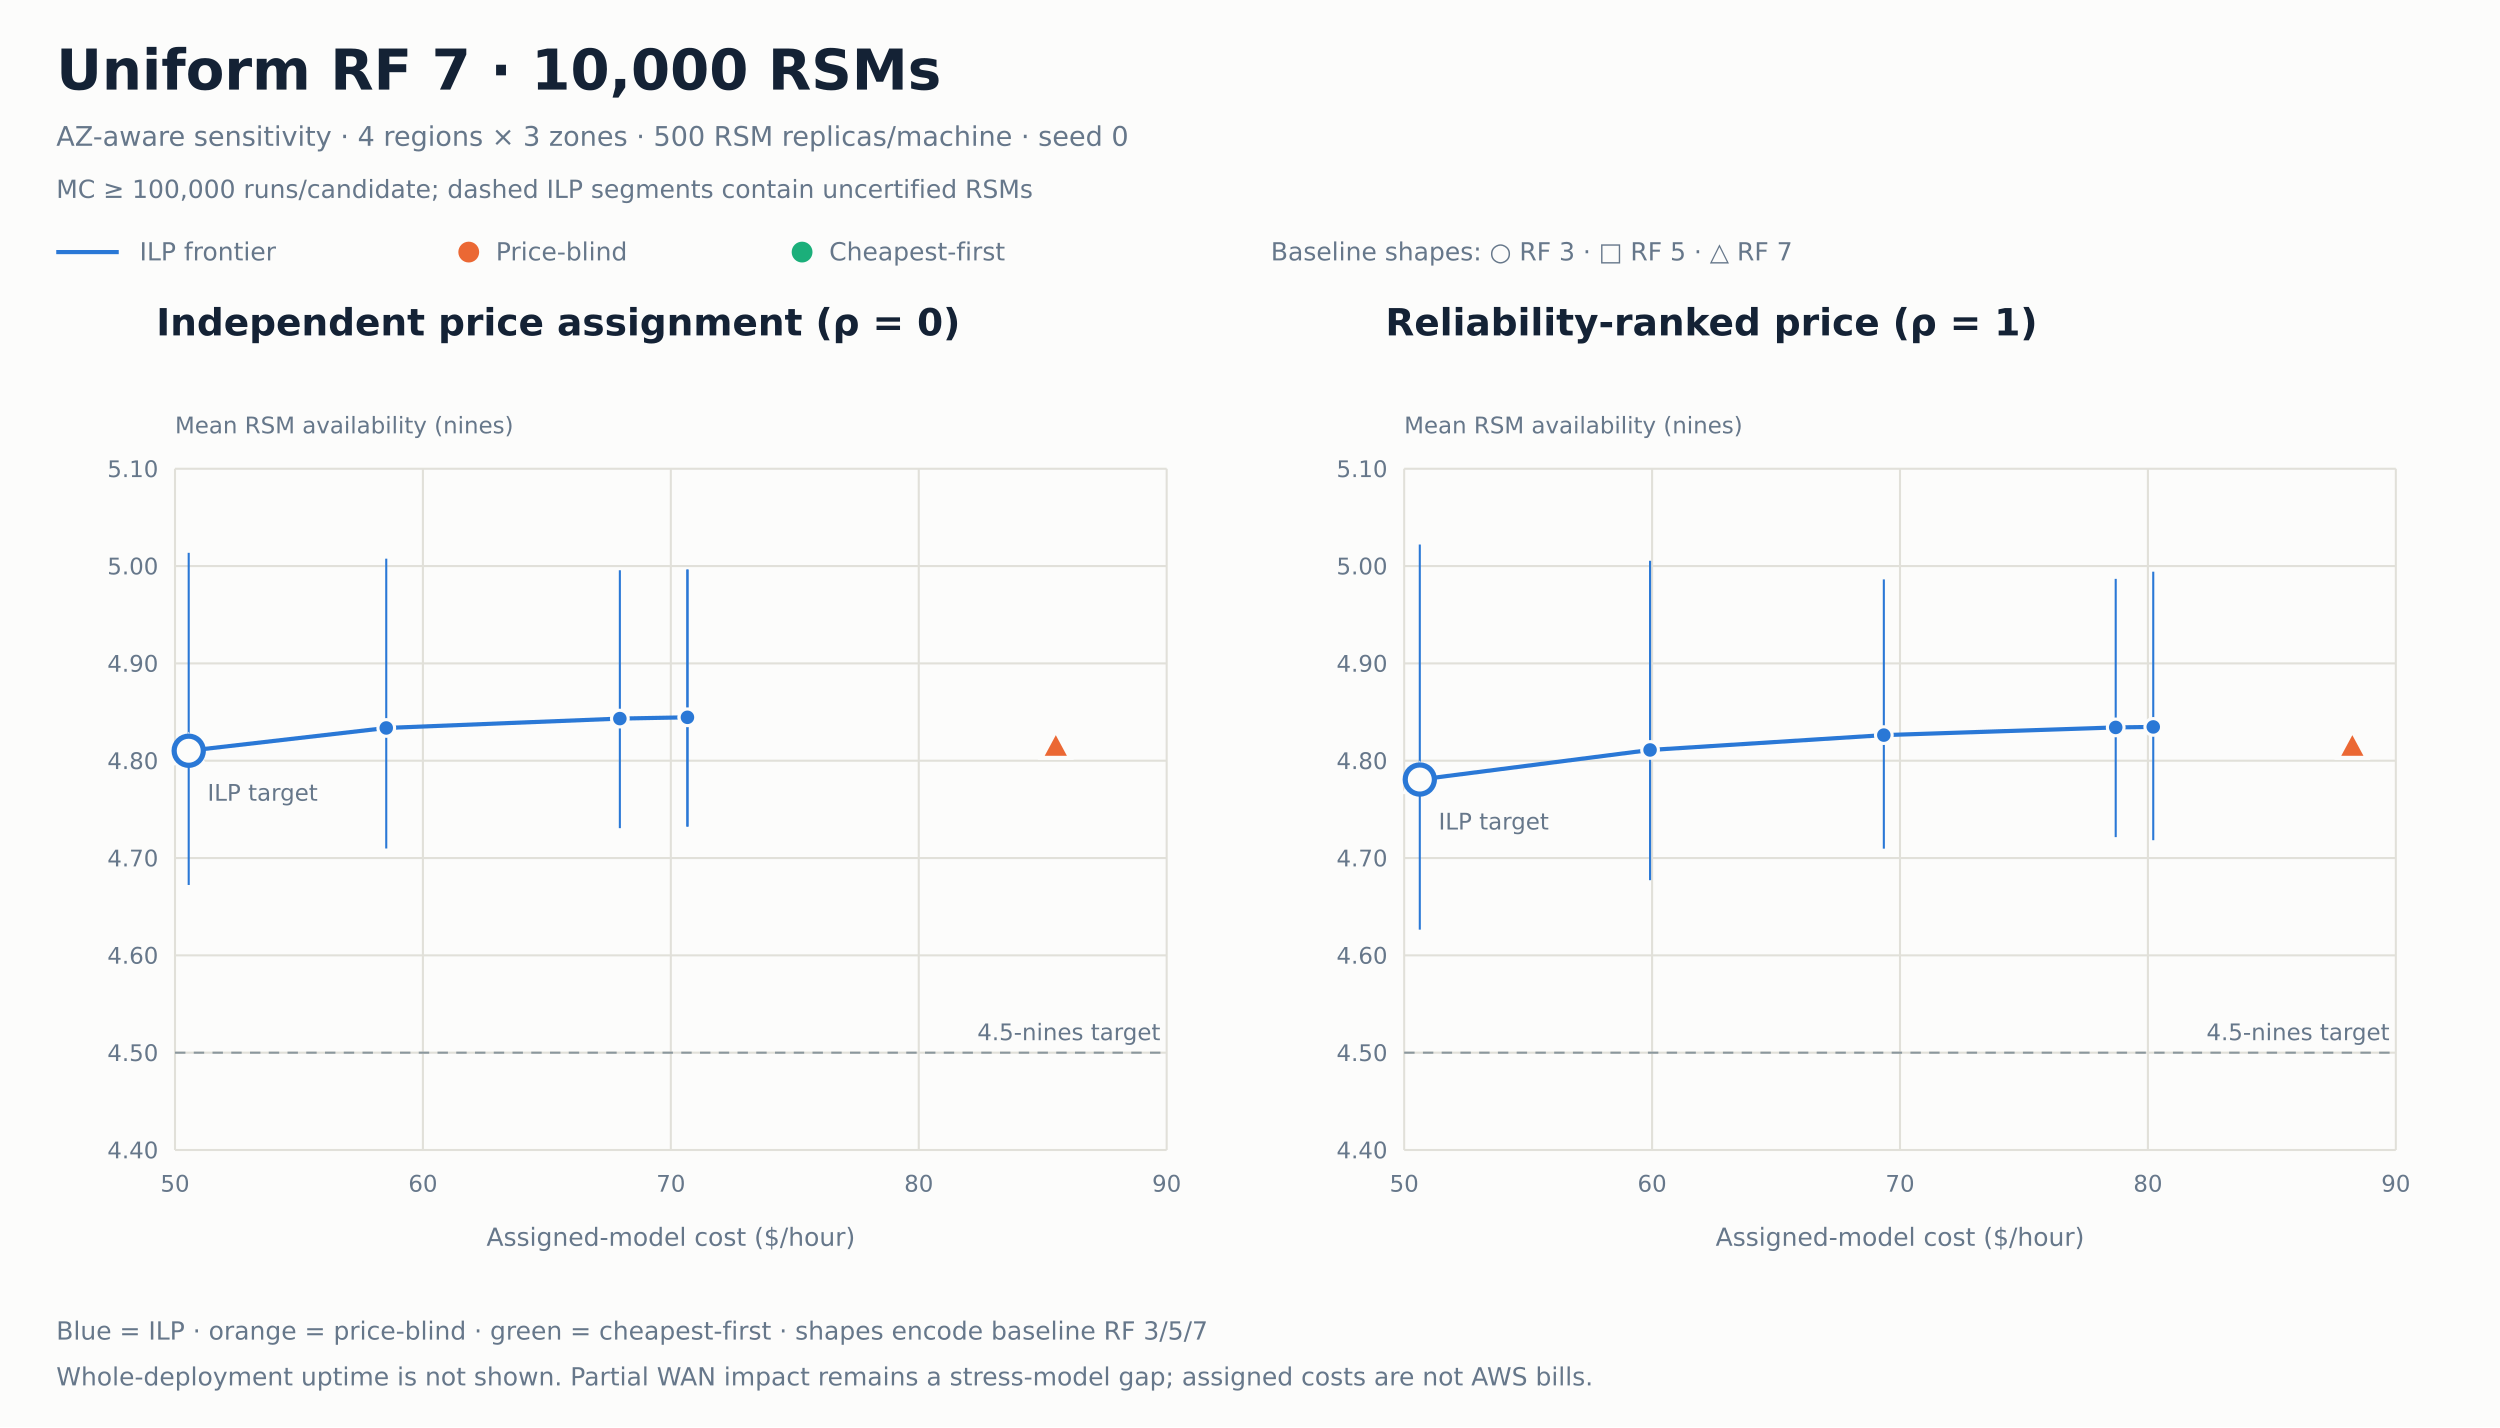
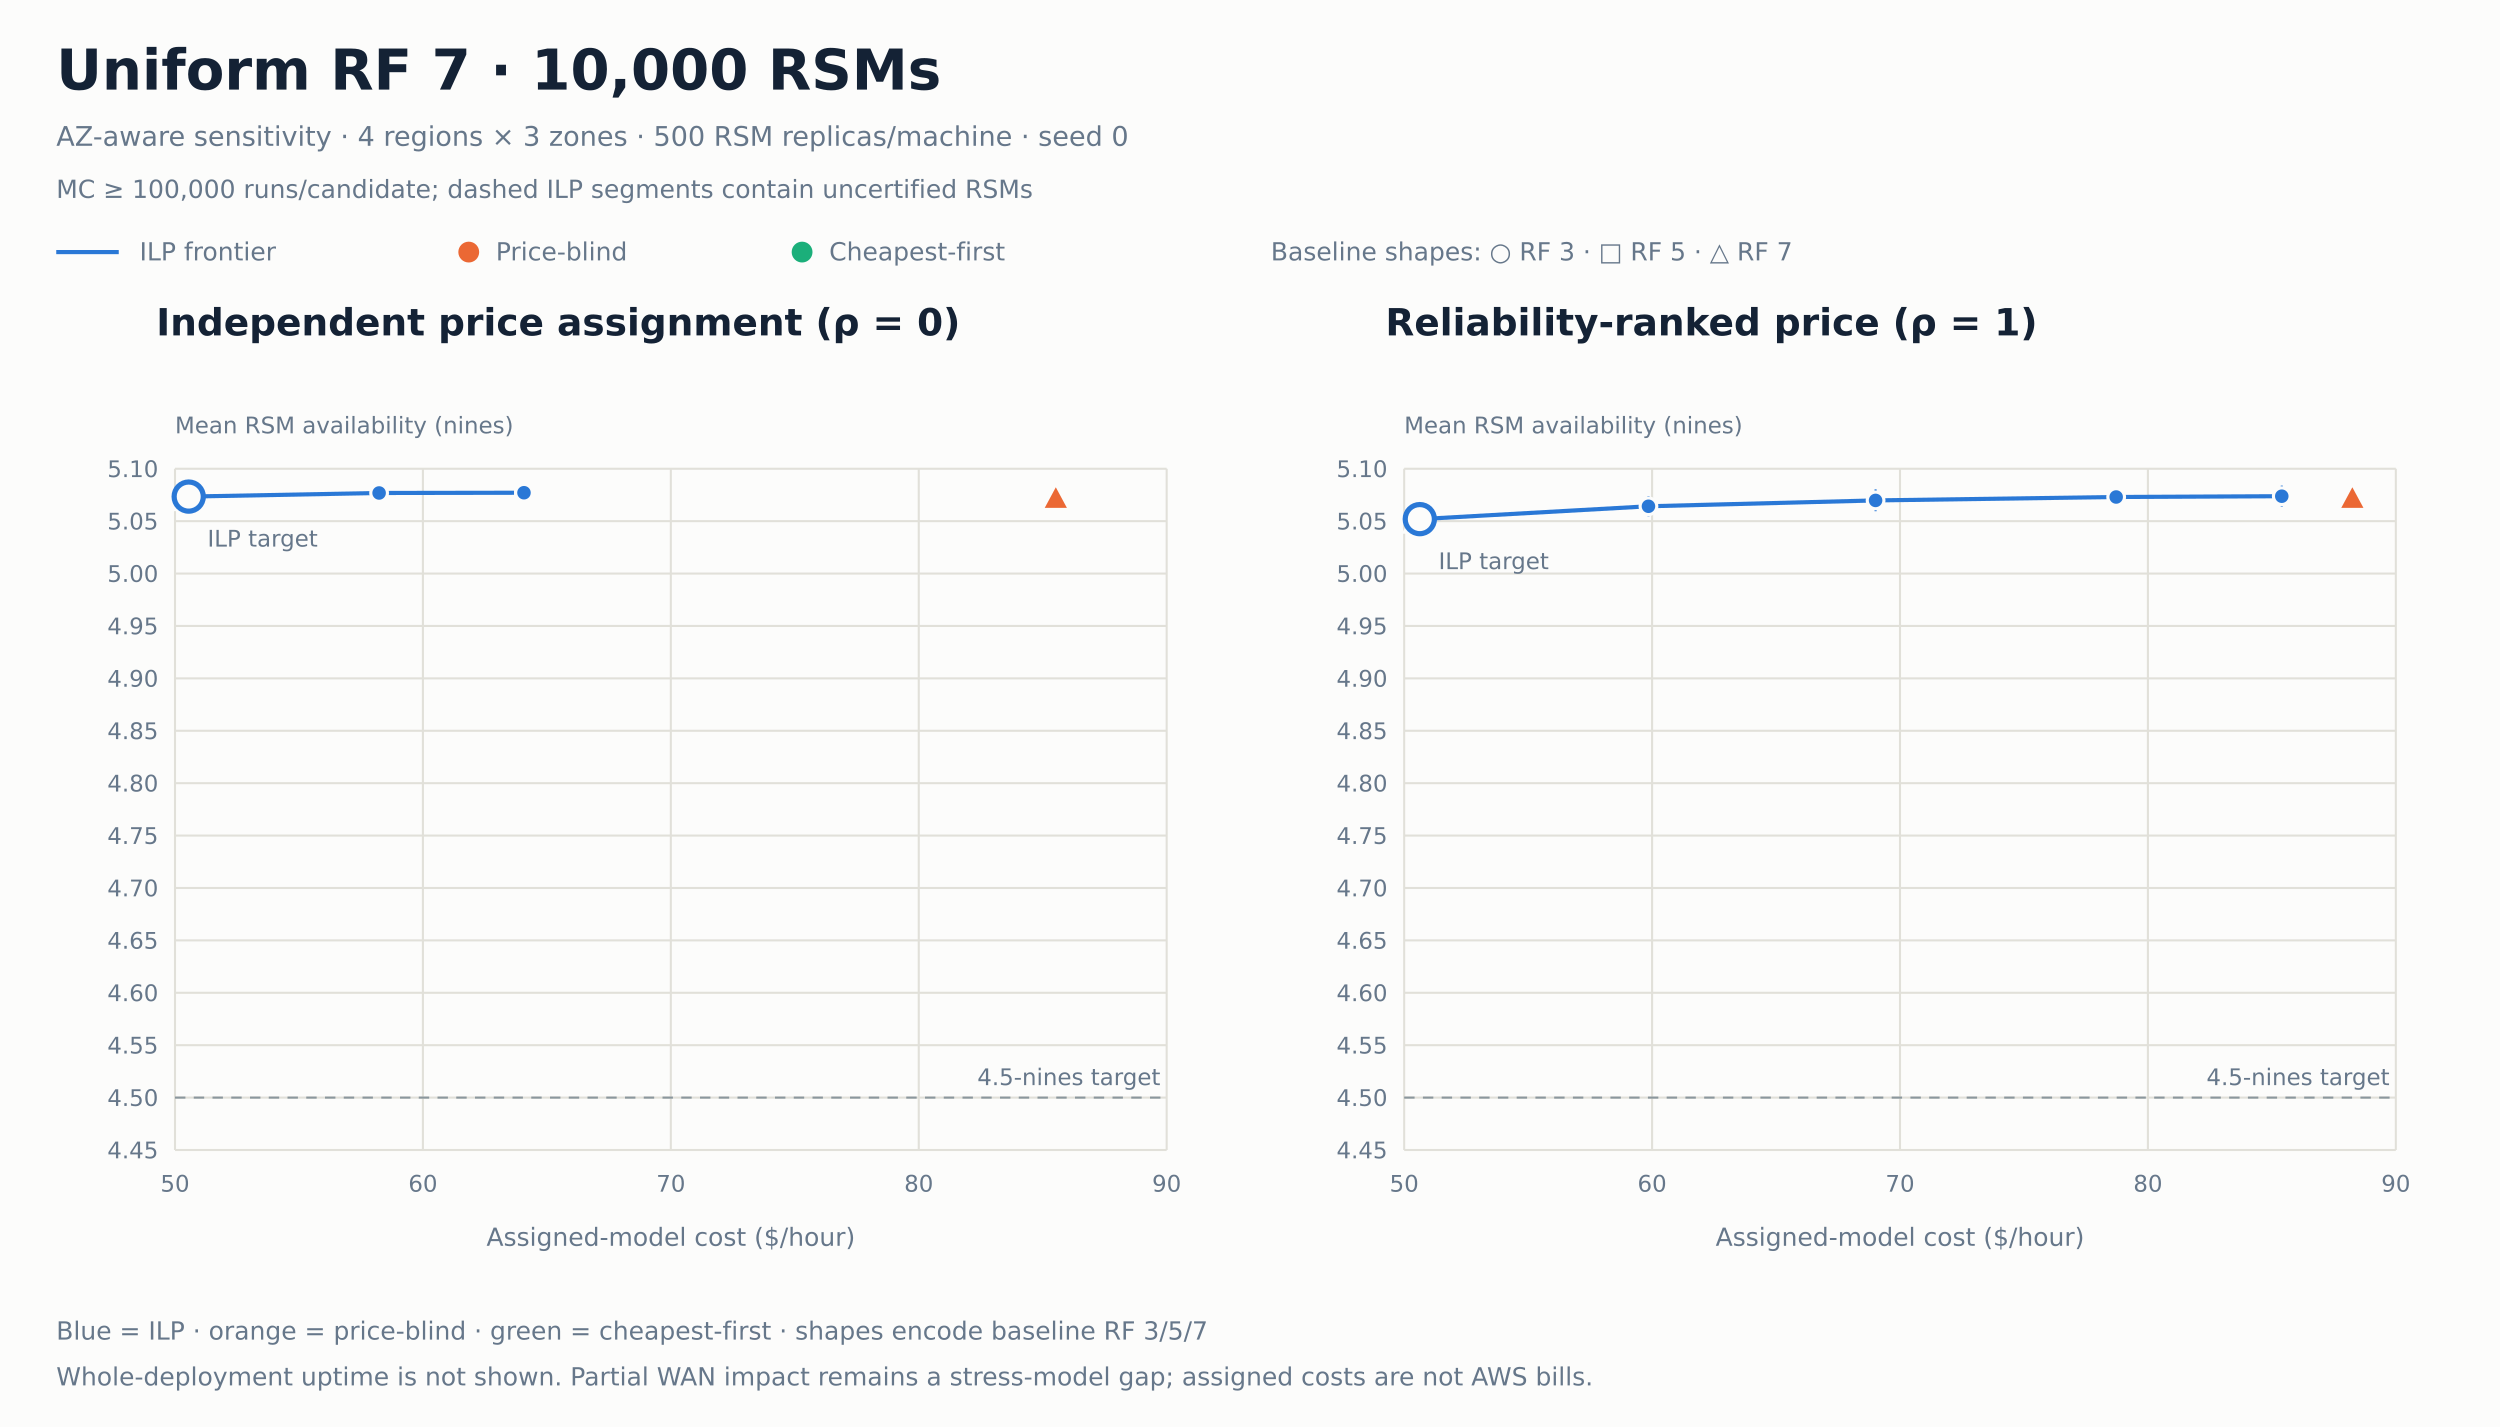
<svg xmlns="http://www.w3.org/2000/svg" width="1200" height="685" viewBox="0 0 1200 685">
  <rect width="1200" height="685" fill="#fcfcfb" />
  <text x="27.00" y="43.00" font-size="27" fill="#142235" font-family="DejaVu Sans,Arial,sans-serif" font-weight="700" text-anchor="start">Uniform RF 7 · 10,000 RSMs</text>
  <text x="27.00" y="70.00" font-size="13" fill="#66778a" font-family="DejaVu Sans,Arial,sans-serif" font-weight="400" text-anchor="start">AZ-aware sensitivity · 4 regions × 3 zones · 500 RSM replicas/machine · seed 0</text>
  <text x="27.00" y="95.00" font-size="12" fill="#66778a" font-family="DejaVu Sans,Arial,sans-serif" font-weight="400" text-anchor="start">MC ≥ 100,000 runs/candidate; dashed ILP segments contain uncertified RSMs</text>
  <path d="M27,121H57" stroke="#2a78d6" stroke-width="2" />
  <text x="67.00" y="125.00" font-size="12" fill="#66778a" font-family="DejaVu Sans,Arial,sans-serif" font-weight="400" text-anchor="start">ILP frontier</text>
  <circle cx="225" cy="121" r="5" fill="#eb6834" />
  <text x="238.00" y="125.00" font-size="12" fill="#66778a" font-family="DejaVu Sans,Arial,sans-serif" font-weight="400" text-anchor="start">Price-blind</text>
  <circle cx="385" cy="121" r="5" fill="#1baf7a" />
  <text x="398.00" y="125.00" font-size="12" fill="#66778a" font-family="DejaVu Sans,Arial,sans-serif" font-weight="400" text-anchor="start">Cheapest-first</text>
  <text x="610.00" y="125.00" font-size="12" fill="#66778a" font-family="DejaVu Sans,Arial,sans-serif" font-weight="400" text-anchor="start">Baseline shapes: ○ RF 3 · □ RF 5 · △ RF 7</text>
  <text x="75.00" y="161.00" font-size="18" fill="#142235" font-family="DejaVu Sans,Arial,sans-serif" font-weight="700" text-anchor="start">Independent price assignment (ρ = 0)</text>
  <text x="665.00" y="161.00" font-size="18" fill="#142235" font-family="DejaVu Sans,Arial,sans-serif" font-weight="700" text-anchor="start">Reliability-ranked price (ρ = 1)</text>
  <path d="M84,552.00H560" stroke="#e1e0d9" stroke-width="1" />
-   <text x="76.00" y="556.00" font-size="11" fill="#66778a" font-family="DejaVu Sans,Arial,sans-serif" font-weight="400" text-anchor="end">4.40</text>
-   <path d="M84,505.29H560" stroke="#e1e0d9" stroke-width="1" />
-   <text x="76.00" y="509.29" font-size="11" fill="#66778a" font-family="DejaVu Sans,Arial,sans-serif" font-weight="400" text-anchor="end">4.50</text>
-   <path d="M84,458.57H560" stroke="#e1e0d9" stroke-width="1" />
-   <text x="76.00" y="462.57" font-size="11" fill="#66778a" font-family="DejaVu Sans,Arial,sans-serif" font-weight="400" text-anchor="end">4.60</text>
-   <path d="M84,411.86H560" stroke="#e1e0d9" stroke-width="1" />
-   <text x="76.00" y="415.86" font-size="11" fill="#66778a" font-family="DejaVu Sans,Arial,sans-serif" font-weight="400" text-anchor="end">4.70</text>
-   <path d="M84,365.14H560" stroke="#e1e0d9" stroke-width="1" />
-   <text x="76.00" y="369.14" font-size="11" fill="#66778a" font-family="DejaVu Sans,Arial,sans-serif" font-weight="400" text-anchor="end">4.80</text>
-   <path d="M84,318.43H560" stroke="#e1e0d9" stroke-width="1" />
-   <text x="76.00" y="322.43" font-size="11" fill="#66778a" font-family="DejaVu Sans,Arial,sans-serif" font-weight="400" text-anchor="end">4.90</text>
-   <path d="M84,271.71H560" stroke="#e1e0d9" stroke-width="1" />
-   <text x="76.00" y="275.71" font-size="11" fill="#66778a" font-family="DejaVu Sans,Arial,sans-serif" font-weight="400" text-anchor="end">5.00</text>
+   <text x="76.00" y="556.00" font-size="11" fill="#66778a" font-family="DejaVu Sans,Arial,sans-serif" font-weight="400" text-anchor="end">4.45</text>
+   <path d="M84,526.85H560" stroke="#e1e0d9" stroke-width="1" />
+   <text x="76.00" y="530.85" font-size="11" fill="#66778a" font-family="DejaVu Sans,Arial,sans-serif" font-weight="400" text-anchor="end">4.50</text>
+   <path d="M84,501.69H560" stroke="#e1e0d9" stroke-width="1" />
+   <text x="76.00" y="505.69" font-size="11" fill="#66778a" font-family="DejaVu Sans,Arial,sans-serif" font-weight="400" text-anchor="end">4.55</text>
+   <path d="M84,476.54H560" stroke="#e1e0d9" stroke-width="1" />
+   <text x="76.00" y="480.54" font-size="11" fill="#66778a" font-family="DejaVu Sans,Arial,sans-serif" font-weight="400" text-anchor="end">4.60</text>
+   <path d="M84,451.38H560" stroke="#e1e0d9" stroke-width="1" />
+   <text x="76.00" y="455.38" font-size="11" fill="#66778a" font-family="DejaVu Sans,Arial,sans-serif" font-weight="400" text-anchor="end">4.65</text>
+   <path d="M84,426.23H560" stroke="#e1e0d9" stroke-width="1" />
+   <text x="76.00" y="430.23" font-size="11" fill="#66778a" font-family="DejaVu Sans,Arial,sans-serif" font-weight="400" text-anchor="end">4.70</text>
+   <path d="M84,401.08H560" stroke="#e1e0d9" stroke-width="1" />
+   <text x="76.00" y="405.08" font-size="11" fill="#66778a" font-family="DejaVu Sans,Arial,sans-serif" font-weight="400" text-anchor="end">4.75</text>
+   <path d="M84,375.92H560" stroke="#e1e0d9" stroke-width="1" />
+   <text x="76.00" y="379.92" font-size="11" fill="#66778a" font-family="DejaVu Sans,Arial,sans-serif" font-weight="400" text-anchor="end">4.80</text>
+   <path d="M84,350.77H560" stroke="#e1e0d9" stroke-width="1" />
+   <text x="76.00" y="354.77" font-size="11" fill="#66778a" font-family="DejaVu Sans,Arial,sans-serif" font-weight="400" text-anchor="end">4.85</text>
+   <path d="M84,325.62H560" stroke="#e1e0d9" stroke-width="1" />
+   <text x="76.00" y="329.62" font-size="11" fill="#66778a" font-family="DejaVu Sans,Arial,sans-serif" font-weight="400" text-anchor="end">4.90</text>
+   <path d="M84,300.46H560" stroke="#e1e0d9" stroke-width="1" />
+   <text x="76.00" y="304.46" font-size="11" fill="#66778a" font-family="DejaVu Sans,Arial,sans-serif" font-weight="400" text-anchor="end">4.95</text>
+   <path d="M84,275.31H560" stroke="#e1e0d9" stroke-width="1" />
+   <text x="76.00" y="279.31" font-size="11" fill="#66778a" font-family="DejaVu Sans,Arial,sans-serif" font-weight="400" text-anchor="end">5.00</text>
+   <path d="M84,250.15H560" stroke="#e1e0d9" stroke-width="1" />
+   <text x="76.00" y="254.15" font-size="11" fill="#66778a" font-family="DejaVu Sans,Arial,sans-serif" font-weight="400" text-anchor="end">5.05</text>
  <path d="M84,225.00H560" stroke="#e1e0d9" stroke-width="1" />
  <text x="76.00" y="229.00" font-size="11" fill="#66778a" font-family="DejaVu Sans,Arial,sans-serif" font-weight="400" text-anchor="end">5.10</text>
  <path d="M84.00,225V552" stroke="#e1e0d9" stroke-width="1" />
  <text x="84.00" y="572.00" font-size="11" fill="#66778a" font-family="DejaVu Sans,Arial,sans-serif" font-weight="400" text-anchor="middle">50</text>
  <path d="M203.00,225V552" stroke="#e1e0d9" stroke-width="1" />
  <text x="203.00" y="572.00" font-size="11" fill="#66778a" font-family="DejaVu Sans,Arial,sans-serif" font-weight="400" text-anchor="middle">60</text>
  <path d="M322.00,225V552" stroke="#e1e0d9" stroke-width="1" />
  <text x="322.00" y="572.00" font-size="11" fill="#66778a" font-family="DejaVu Sans,Arial,sans-serif" font-weight="400" text-anchor="middle">70</text>
  <path d="M441.00,225V552" stroke="#e1e0d9" stroke-width="1" />
  <text x="441.00" y="572.00" font-size="11" fill="#66778a" font-family="DejaVu Sans,Arial,sans-serif" font-weight="400" text-anchor="middle">80</text>
  <path d="M560.00,225V552" stroke="#e1e0d9" stroke-width="1" />
  <text x="560.00" y="572.00" font-size="11" fill="#66778a" font-family="DejaVu Sans,Arial,sans-serif" font-weight="400" text-anchor="middle">90</text>
-   <path d="M84,505.29H560" stroke="#8b979d" stroke-width="1" stroke-dasharray="5 4" />
-   <text x="557.00" y="499.29" font-size="11" fill="#66778a" font-family="DejaVu Sans,Arial,sans-serif" font-weight="400" text-anchor="end">4.5-nines target</text>
+   <path d="M84,526.85H560" stroke="#8b979d" stroke-width="1" stroke-dasharray="5 4" />
+   <text x="557.00" y="520.85" font-size="11" fill="#66778a" font-family="DejaVu Sans,Arial,sans-serif" font-weight="400" text-anchor="end">4.5-nines target</text>
  <text x="84.00" y="208.00" font-size="11" fill="#66778a" font-family="DejaVu Sans,Arial,sans-serif" font-weight="400" text-anchor="start">Mean RSM availability (nines)</text>
-   <path d="M90.58,360.35 L185.40,349.42" stroke="#2a78d6" stroke-width="2" fill="none" />
-   <path d="M185.40,349.42 L297.53,344.92" stroke="#2a78d6" stroke-width="2" fill="none" />
-   <path d="M297.53,344.92 L329.97,344.31" stroke="#2a78d6" stroke-width="2" fill="none" />
-   <path d="M329.97,344.31 L329.97,344.31" stroke="#2a78d6" stroke-width="2" fill="none" />
-   <path d="M90.58,424.79V265.35" stroke="#2a78d6" stroke-width="1" />
+   <path d="M90.58,238.36 L181.97,236.63" stroke="#2a78d6" stroke-width="2" fill="none" />
+   <path d="M181.97,236.63 L251.51,236.51" stroke="#2a78d6" stroke-width="2" fill="none" />
+   <path d="M251.51,236.51 L251.51,236.51" stroke="#2a78d6" stroke-width="2" fill="none" />
+   <path d="M251.51,236.51 L251.51,236.51" stroke="#2a78d6" stroke-width="2" fill="none" />
+   <path d="M90.58,241.33V235.34" stroke="#2a78d6" stroke-width="1" />
  <g>
-     <circle cx="90.58" cy="360.35" r="4" fill="#2a78d6" stroke="#fcfcfb" stroke-width="1.5" />
+     <circle cx="90.58" cy="238.36" r="4" fill="#2a78d6" stroke="#fcfcfb" stroke-width="1.5" />
  </g>
-   <path d="M185.40,407.28V268.16" stroke="#2a78d6" stroke-width="1" />
+   <path d="M181.97,239.33V233.89" stroke="#2a78d6" stroke-width="1" />
  <g>
-     <circle cx="185.40" cy="349.42" r="4" fill="#2a78d6" stroke="#fcfcfb" stroke-width="1.5" />
+     <circle cx="181.97" cy="236.63" r="4" fill="#2a78d6" stroke="#fcfcfb" stroke-width="1.5" />
  </g>
-   <path d="M297.53,397.52V273.72" stroke="#2a78d6" stroke-width="1" />
+   <path d="M251.51,239.44V233.54" stroke="#2a78d6" stroke-width="1" />
  <g>
-     <circle cx="297.53" cy="344.92" r="4" fill="#2a78d6" stroke="#fcfcfb" stroke-width="1.5" />
+     <circle cx="251.51" cy="236.51" r="4" fill="#2a78d6" stroke="#fcfcfb" stroke-width="1.5" />
  </g>
-   <path d="M329.97,396.76V273.38" stroke="#2a78d6" stroke-width="1" />
+   <path d="M251.51,239.44V233.54" stroke="#2a78d6" stroke-width="1" />
  <g>
-     <circle cx="329.97" cy="344.31" r="4" fill="#2a78d6" stroke="#fcfcfb" stroke-width="1.5" />
+     <circle cx="251.51" cy="236.51" r="4" fill="#2a78d6" stroke="#fcfcfb" stroke-width="1.5" />
  </g>
-   <path d="M329.97,396.76V273.38" stroke="#2a78d6" stroke-width="1" />
+   <path d="M251.51,239.44V233.54" stroke="#2a78d6" stroke-width="1" />
  <g>
-     <circle cx="329.97" cy="344.31" r="4" fill="#2a78d6" stroke="#fcfcfb" stroke-width="1.5" />
+     <circle cx="251.51" cy="236.51" r="4" fill="#2a78d6" stroke="#fcfcfb" stroke-width="1.5" />
  </g>
  <g>
-     <path d="M506.79,350.77L513.79,363.77H499.79Z" fill="#eb6834" stroke="#fcfcfb" stroke-width="2" />
+     <path d="M506.79,231.78L513.79,244.78H499.79Z" fill="#eb6834" stroke="#fcfcfb" stroke-width="2" />
  </g>
  <g>
-     <path d="M90.58,353.35L97.58,366.35H83.58Z" fill="#1baf7a" stroke="#fcfcfb" stroke-width="2" />
+     <path d="M90.58,231.36L97.58,244.36H83.58Z" fill="#1baf7a" stroke="#fcfcfb" stroke-width="2" />
  </g>
  <g>
-     <circle cx="90.58" cy="360.35" r="7" fill="#fcfcfb" stroke="#2a78d6" stroke-width="2.5" />
+     <circle cx="90.58" cy="238.36" r="7" fill="#fcfcfb" stroke="#2a78d6" stroke-width="2.5" />
  </g>
-   <text x="99.58" y="384.35" font-size="11" fill="#66778a" font-family="DejaVu Sans,Arial,sans-serif" font-weight="400" text-anchor="start">ILP target</text>
+   <text x="99.58" y="262.36" font-size="11" fill="#66778a" font-family="DejaVu Sans,Arial,sans-serif" font-weight="400" text-anchor="start">ILP target</text>
  <text x="322.00" y="598.00" font-size="12" fill="#66778a" font-family="DejaVu Sans,Arial,sans-serif" font-weight="400" text-anchor="middle">Assigned-model cost ($/hour)</text>
  <path d="M674,552.00H1150" stroke="#e1e0d9" stroke-width="1" />
-   <text x="666.00" y="556.00" font-size="11" fill="#66778a" font-family="DejaVu Sans,Arial,sans-serif" font-weight="400" text-anchor="end">4.40</text>
-   <path d="M674,505.29H1150" stroke="#e1e0d9" stroke-width="1" />
-   <text x="666.00" y="509.29" font-size="11" fill="#66778a" font-family="DejaVu Sans,Arial,sans-serif" font-weight="400" text-anchor="end">4.50</text>
-   <path d="M674,458.57H1150" stroke="#e1e0d9" stroke-width="1" />
-   <text x="666.00" y="462.57" font-size="11" fill="#66778a" font-family="DejaVu Sans,Arial,sans-serif" font-weight="400" text-anchor="end">4.60</text>
-   <path d="M674,411.86H1150" stroke="#e1e0d9" stroke-width="1" />
-   <text x="666.00" y="415.86" font-size="11" fill="#66778a" font-family="DejaVu Sans,Arial,sans-serif" font-weight="400" text-anchor="end">4.70</text>
-   <path d="M674,365.14H1150" stroke="#e1e0d9" stroke-width="1" />
-   <text x="666.00" y="369.14" font-size="11" fill="#66778a" font-family="DejaVu Sans,Arial,sans-serif" font-weight="400" text-anchor="end">4.80</text>
-   <path d="M674,318.43H1150" stroke="#e1e0d9" stroke-width="1" />
-   <text x="666.00" y="322.43" font-size="11" fill="#66778a" font-family="DejaVu Sans,Arial,sans-serif" font-weight="400" text-anchor="end">4.90</text>
-   <path d="M674,271.71H1150" stroke="#e1e0d9" stroke-width="1" />
-   <text x="666.00" y="275.71" font-size="11" fill="#66778a" font-family="DejaVu Sans,Arial,sans-serif" font-weight="400" text-anchor="end">5.00</text>
+   <text x="666.00" y="556.00" font-size="11" fill="#66778a" font-family="DejaVu Sans,Arial,sans-serif" font-weight="400" text-anchor="end">4.45</text>
+   <path d="M674,526.85H1150" stroke="#e1e0d9" stroke-width="1" />
+   <text x="666.00" y="530.85" font-size="11" fill="#66778a" font-family="DejaVu Sans,Arial,sans-serif" font-weight="400" text-anchor="end">4.50</text>
+   <path d="M674,501.69H1150" stroke="#e1e0d9" stroke-width="1" />
+   <text x="666.00" y="505.69" font-size="11" fill="#66778a" font-family="DejaVu Sans,Arial,sans-serif" font-weight="400" text-anchor="end">4.55</text>
+   <path d="M674,476.54H1150" stroke="#e1e0d9" stroke-width="1" />
+   <text x="666.00" y="480.54" font-size="11" fill="#66778a" font-family="DejaVu Sans,Arial,sans-serif" font-weight="400" text-anchor="end">4.60</text>
+   <path d="M674,451.38H1150" stroke="#e1e0d9" stroke-width="1" />
+   <text x="666.00" y="455.38" font-size="11" fill="#66778a" font-family="DejaVu Sans,Arial,sans-serif" font-weight="400" text-anchor="end">4.65</text>
+   <path d="M674,426.23H1150" stroke="#e1e0d9" stroke-width="1" />
+   <text x="666.00" y="430.23" font-size="11" fill="#66778a" font-family="DejaVu Sans,Arial,sans-serif" font-weight="400" text-anchor="end">4.70</text>
+   <path d="M674,401.08H1150" stroke="#e1e0d9" stroke-width="1" />
+   <text x="666.00" y="405.08" font-size="11" fill="#66778a" font-family="DejaVu Sans,Arial,sans-serif" font-weight="400" text-anchor="end">4.75</text>
+   <path d="M674,375.92H1150" stroke="#e1e0d9" stroke-width="1" />
+   <text x="666.00" y="379.92" font-size="11" fill="#66778a" font-family="DejaVu Sans,Arial,sans-serif" font-weight="400" text-anchor="end">4.80</text>
+   <path d="M674,350.77H1150" stroke="#e1e0d9" stroke-width="1" />
+   <text x="666.00" y="354.77" font-size="11" fill="#66778a" font-family="DejaVu Sans,Arial,sans-serif" font-weight="400" text-anchor="end">4.85</text>
+   <path d="M674,325.62H1150" stroke="#e1e0d9" stroke-width="1" />
+   <text x="666.00" y="329.62" font-size="11" fill="#66778a" font-family="DejaVu Sans,Arial,sans-serif" font-weight="400" text-anchor="end">4.90</text>
+   <path d="M674,300.46H1150" stroke="#e1e0d9" stroke-width="1" />
+   <text x="666.00" y="304.46" font-size="11" fill="#66778a" font-family="DejaVu Sans,Arial,sans-serif" font-weight="400" text-anchor="end">4.95</text>
+   <path d="M674,275.31H1150" stroke="#e1e0d9" stroke-width="1" />
+   <text x="666.00" y="279.31" font-size="11" fill="#66778a" font-family="DejaVu Sans,Arial,sans-serif" font-weight="400" text-anchor="end">5.00</text>
+   <path d="M674,250.15H1150" stroke="#e1e0d9" stroke-width="1" />
+   <text x="666.00" y="254.15" font-size="11" fill="#66778a" font-family="DejaVu Sans,Arial,sans-serif" font-weight="400" text-anchor="end">5.05</text>
  <path d="M674,225.00H1150" stroke="#e1e0d9" stroke-width="1" />
  <text x="666.00" y="229.00" font-size="11" fill="#66778a" font-family="DejaVu Sans,Arial,sans-serif" font-weight="400" text-anchor="end">5.10</text>
  <path d="M674.00,225V552" stroke="#e1e0d9" stroke-width="1" />
  <text x="674.00" y="572.00" font-size="11" fill="#66778a" font-family="DejaVu Sans,Arial,sans-serif" font-weight="400" text-anchor="middle">50</text>
  <path d="M793.00,225V552" stroke="#e1e0d9" stroke-width="1" />
  <text x="793.00" y="572.00" font-size="11" fill="#66778a" font-family="DejaVu Sans,Arial,sans-serif" font-weight="400" text-anchor="middle">60</text>
  <path d="M912.00,225V552" stroke="#e1e0d9" stroke-width="1" />
  <text x="912.00" y="572.00" font-size="11" fill="#66778a" font-family="DejaVu Sans,Arial,sans-serif" font-weight="400" text-anchor="middle">70</text>
  <path d="M1031.00,225V552" stroke="#e1e0d9" stroke-width="1" />
  <text x="1031.00" y="572.00" font-size="11" fill="#66778a" font-family="DejaVu Sans,Arial,sans-serif" font-weight="400" text-anchor="middle">80</text>
  <path d="M1150.00,225V552" stroke="#e1e0d9" stroke-width="1" />
  <text x="1150.00" y="572.00" font-size="11" fill="#66778a" font-family="DejaVu Sans,Arial,sans-serif" font-weight="400" text-anchor="middle">90</text>
-   <path d="M674,505.29H1150" stroke="#8b979d" stroke-width="1" stroke-dasharray="5 4" />
-   <text x="1147.00" y="499.29" font-size="11" fill="#66778a" font-family="DejaVu Sans,Arial,sans-serif" font-weight="400" text-anchor="end">4.5-nines target</text>
+   <path d="M674,526.85H1150" stroke="#8b979d" stroke-width="1" stroke-dasharray="5 4" />
+   <text x="1147.00" y="520.85" font-size="11" fill="#66778a" font-family="DejaVu Sans,Arial,sans-serif" font-weight="400" text-anchor="end">4.5-nines target</text>
  <text x="674.00" y="208.00" font-size="11" fill="#66778a" font-family="DejaVu Sans,Arial,sans-serif" font-weight="400" text-anchor="start">Mean RSM availability (nines)</text>
-   <path d="M681.50,374.17 L792.03,359.98" stroke="#2a78d6" stroke-width="2" fill="none" />
-   <path d="M792.03,359.98 L904.24,352.85" stroke="#2a78d6" stroke-width="2" fill="none" />
-   <path d="M904.24,352.85 L1015.54,349.16" stroke="#2a78d6" stroke-width="2" fill="none" />
-   <path d="M1015.54,349.16 L1033.56,348.92" stroke="#2a78d6" stroke-width="2" fill="none" />
-   <path d="M681.50,446.23V261.37" stroke="#2a78d6" stroke-width="1" />
+   <path d="M681.50,249.18 L791.26,243.01" stroke="#2a78d6" stroke-width="2" fill="none" />
+   <path d="M791.26,243.01 L900.28,240.20" stroke="#2a78d6" stroke-width="2" fill="none" />
+   <path d="M900.28,240.20 L1015.76,238.56" stroke="#2a78d6" stroke-width="2" fill="none" />
+   <path d="M1015.76,238.56 L1095.25,238.18" stroke="#2a78d6" stroke-width="2" fill="none" />
+   <path d="M681.50,255.93V242.21" stroke="#2a78d6" stroke-width="1" />
  <g>
-     <circle cx="681.50" cy="374.17" r="4" fill="#2a78d6" stroke="#fcfcfb" stroke-width="1.5" />
+     <circle cx="681.50" cy="249.18" r="4" fill="#2a78d6" stroke="#fcfcfb" stroke-width="1.5" />
  </g>
-   <path d="M792.03,422.49V269.17" stroke="#2a78d6" stroke-width="1" />
+   <path d="M791.26,247.83V238.08" stroke="#2a78d6" stroke-width="1" />
  <g>
-     <circle cx="792.03" cy="359.98" r="4" fill="#2a78d6" stroke="#fcfcfb" stroke-width="1.5" />
+     <circle cx="791.26" cy="243.01" r="4" fill="#2a78d6" stroke="#fcfcfb" stroke-width="1.5" />
  </g>
-   <path d="M904.24,407.35V278.11" stroke="#2a78d6" stroke-width="1" />
+   <path d="M900.28,245.39V234.87" stroke="#2a78d6" stroke-width="1" />
  <g>
-     <circle cx="904.24" cy="352.85" r="4" fill="#2a78d6" stroke="#fcfcfb" stroke-width="1.5" />
+     <circle cx="900.28" cy="240.20" r="4" fill="#2a78d6" stroke="#fcfcfb" stroke-width="1.5" />
  </g>
-   <path d="M1015.54,401.82V277.85" stroke="#2a78d6" stroke-width="1" />
+   <path d="M1015.76,242.47V234.58" stroke="#2a78d6" stroke-width="1" />
  <g>
-     <circle cx="1015.54" cy="349.16" r="4" fill="#2a78d6" stroke="#fcfcfb" stroke-width="1.5" />
+     <circle cx="1015.76" cy="238.56" r="4" fill="#2a78d6" stroke="#fcfcfb" stroke-width="1.5" />
  </g>
-   <path d="M1033.56,403.30V274.41" stroke="#2a78d6" stroke-width="1" />
+   <path d="M1095.25,243.17V233.08" stroke="#2a78d6" stroke-width="1" />
  <g>
-     <circle cx="1033.56" cy="348.92" r="4" fill="#2a78d6" stroke="#fcfcfb" stroke-width="1.5" />
+     <circle cx="1095.25" cy="238.18" r="4" fill="#2a78d6" stroke="#fcfcfb" stroke-width="1.5" />
  </g>
  <g>
-     <path d="M1129.13,350.77L1136.13,363.77H1122.13Z" fill="#eb6834" stroke="#fcfcfb" stroke-width="2" />
+     <path d="M1129.13,231.78L1136.13,244.78H1122.13Z" fill="#eb6834" stroke="#fcfcfb" stroke-width="2" />
  </g>
  <g>
-     <path d="M681.50,367.17L688.50,380.17H674.50Z" fill="#1baf7a" stroke="#fcfcfb" stroke-width="2" />
+     <path d="M681.50,242.18L688.50,255.18H674.50Z" fill="#1baf7a" stroke="#fcfcfb" stroke-width="2" />
  </g>
  <g>
-     <circle cx="681.50" cy="374.17" r="7" fill="#fcfcfb" stroke="#2a78d6" stroke-width="2.5" />
+     <circle cx="681.50" cy="249.18" r="7" fill="#fcfcfb" stroke="#2a78d6" stroke-width="2.5" />
  </g>
-   <text x="690.50" y="398.17" font-size="11" fill="#66778a" font-family="DejaVu Sans,Arial,sans-serif" font-weight="400" text-anchor="start">ILP target</text>
+   <text x="690.50" y="273.18" font-size="11" fill="#66778a" font-family="DejaVu Sans,Arial,sans-serif" font-weight="400" text-anchor="start">ILP target</text>
  <text x="912.00" y="598.00" font-size="12" fill="#66778a" font-family="DejaVu Sans,Arial,sans-serif" font-weight="400" text-anchor="middle">Assigned-model cost ($/hour)</text>
  <text x="27.00" y="643.00" font-size="12" fill="#66778a" font-family="DejaVu Sans,Arial,sans-serif" font-weight="400" text-anchor="start">Blue = ILP · orange = price-blind · green = cheapest-first · shapes encode baseline RF 3/5/7</text>
  <text x="27.00" y="665.00" font-size="12" fill="#66778a" font-family="DejaVu Sans,Arial,sans-serif" font-weight="400" text-anchor="start">Whole-deployment uptime is not shown. Partial WAN impact remains a stress-model gap; assigned costs are not AWS bills.</text>
</svg>
